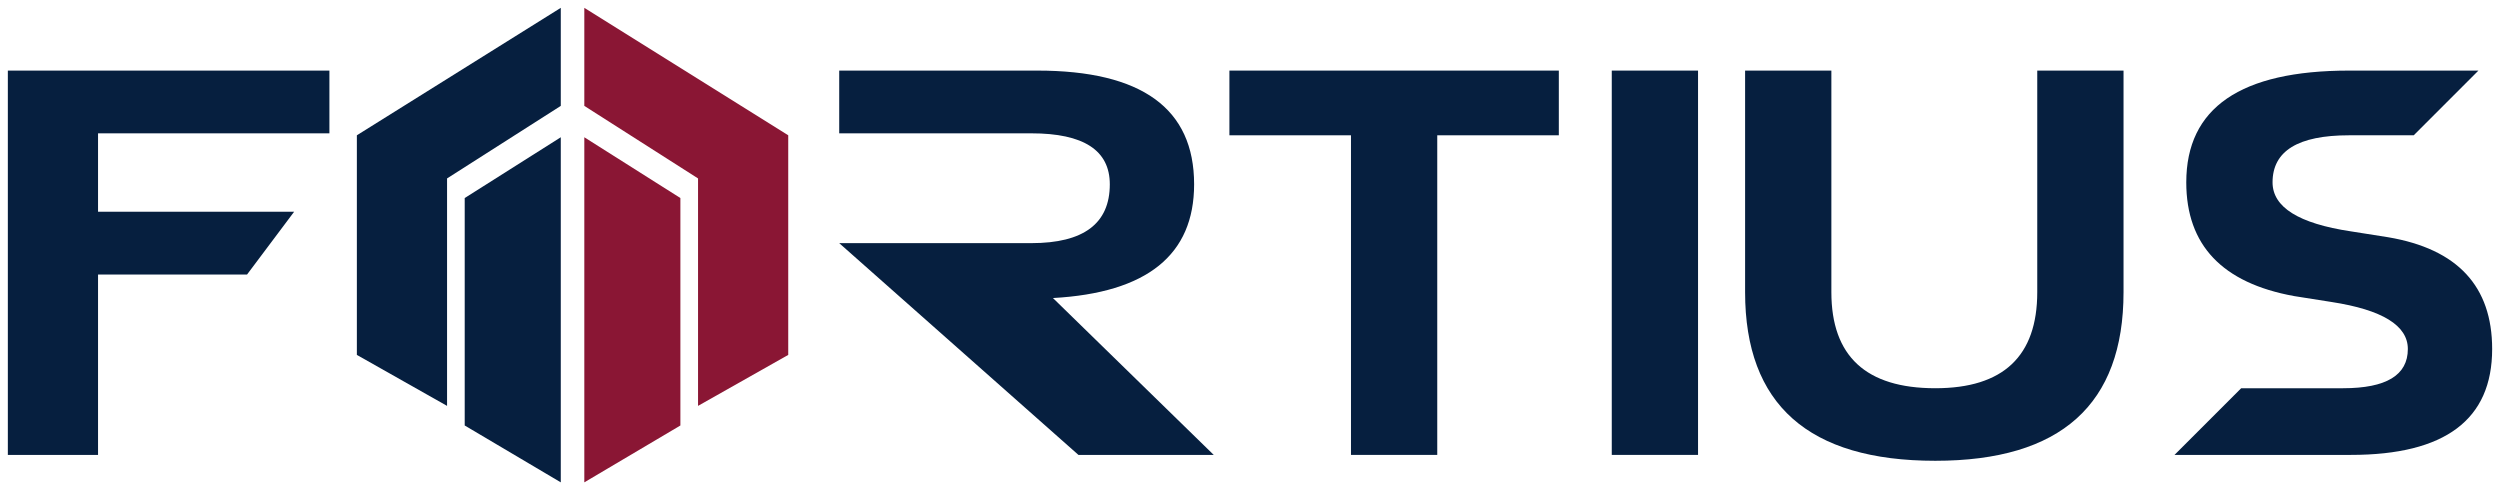
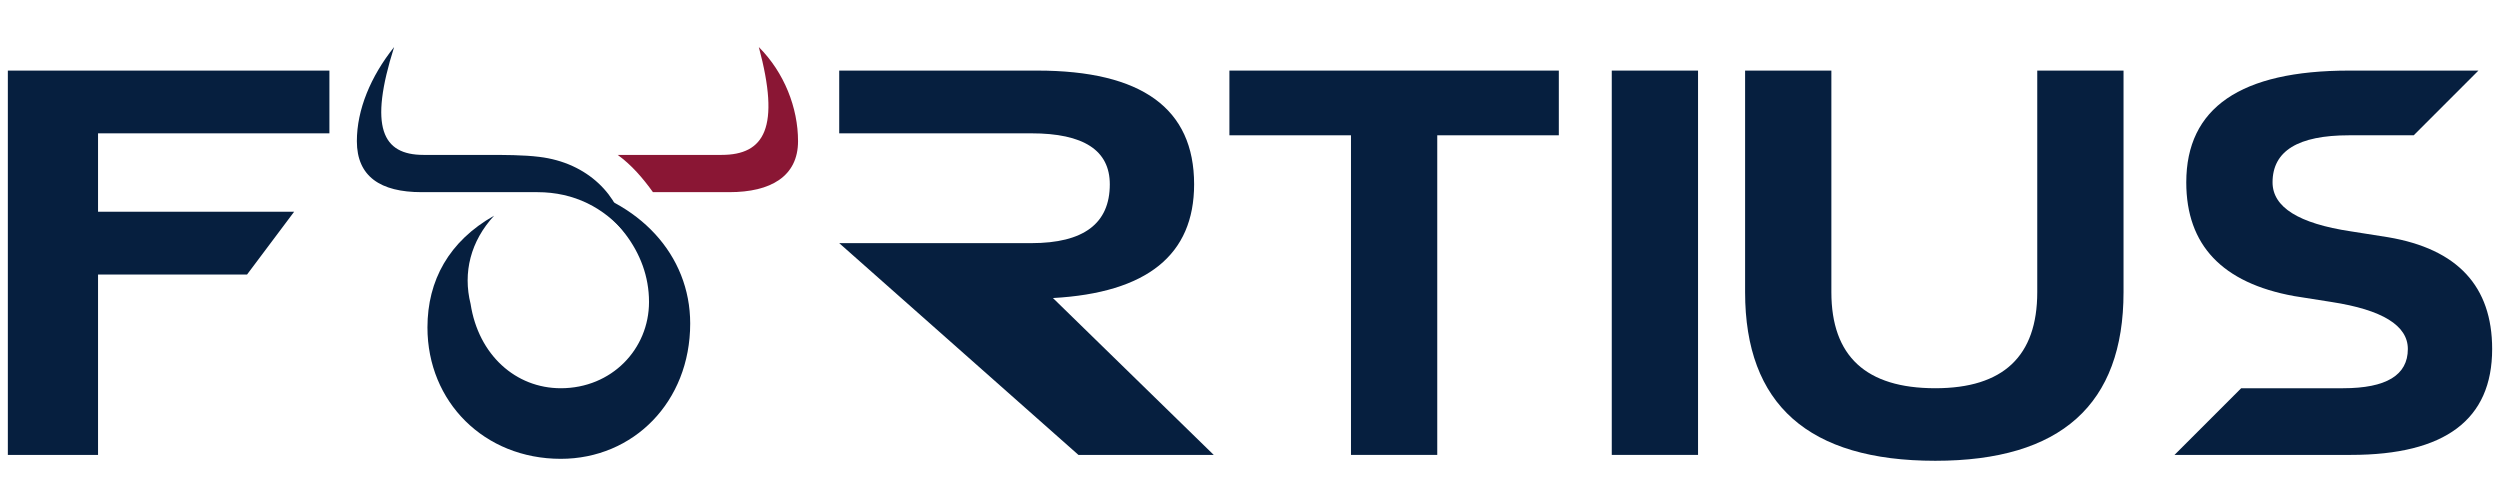
<svg xmlns="http://www.w3.org/2000/svg" viewBox="-4 -4 1275 250" role="img" aria-label="Fortius — Real Estate &amp; Investments">
-   <path fill="#061F3F" d="M178 65L282 0V50L224 87V203L178 177Z" />
-   <path fill="#061F3F" d="M233 97L282 66V242L233 213Z" />
-   <path fill="#8A1634" d="M294 0L398 65V177L352 203V87L294 50Z" />
-   <path fill="#8A1634" d="M294 66L343 97V213L294 242Z" />
+   <path fill="#061F3F" d="M197 20C185 35 178 52 178 68C178 86 190 94 211 94H270C289 94 304 102 315 115C312 96 296 79 271 76C263 75 253 75 244 75H212C191 75 184 61 197 20Z" />
+   <path fill="#061F3F" d="M283 90C322 98 348 126 348 161C348 201 319 230 282 230C243 230 214 201 214 163C214 139 225 119 248 106C236 119 232 135 236 151C240 177 259 194 282 194C308 194 327 174 327 150C327 124 309 103 283 90Z" />
+   <path fill="#8A1634" d="M311 75H364C386 75 394 61 383 20C396 33 403 51 403 68C403 86 389 94 368 94H329C324 87 318 80 311 75Z" />
  <path fill="#061F3F" d="M0 32H164V64H46V104H146L122 136H46V228H0Z" />
  <path fill="#061F3F" d="M424 32H525Q605 32 605 90Q605 144 533 148L615 228H546L424 120H522Q562 120 562 90Q562 64 522 64H424Z" />
  <path fill="#061F3F" d="M623 32H791V65H729V228H685V65H623Z" />
  <path fill="#061F3F" d="M818 32H862V228H818Z" />
  <path fill="#061F3F" d="M886 32H930V145Q930 194 983 194Q1035 194 1035 145V32H1079V145Q1079 231 983 231Q886 231 886 145Z" />
  <path fill="#061F3F" d="M1260 32L1227 65H1194Q1155 65 1155 89Q1155 108 1195 114L1214 117Q1267 126 1267 174Q1267 228 1195 228H1105L1139 194H1191Q1224 194 1224 174Q1224 156 1185 150L1166 147Q1111 137 1111 89Q1111 32 1194 32Z" />
</svg>
